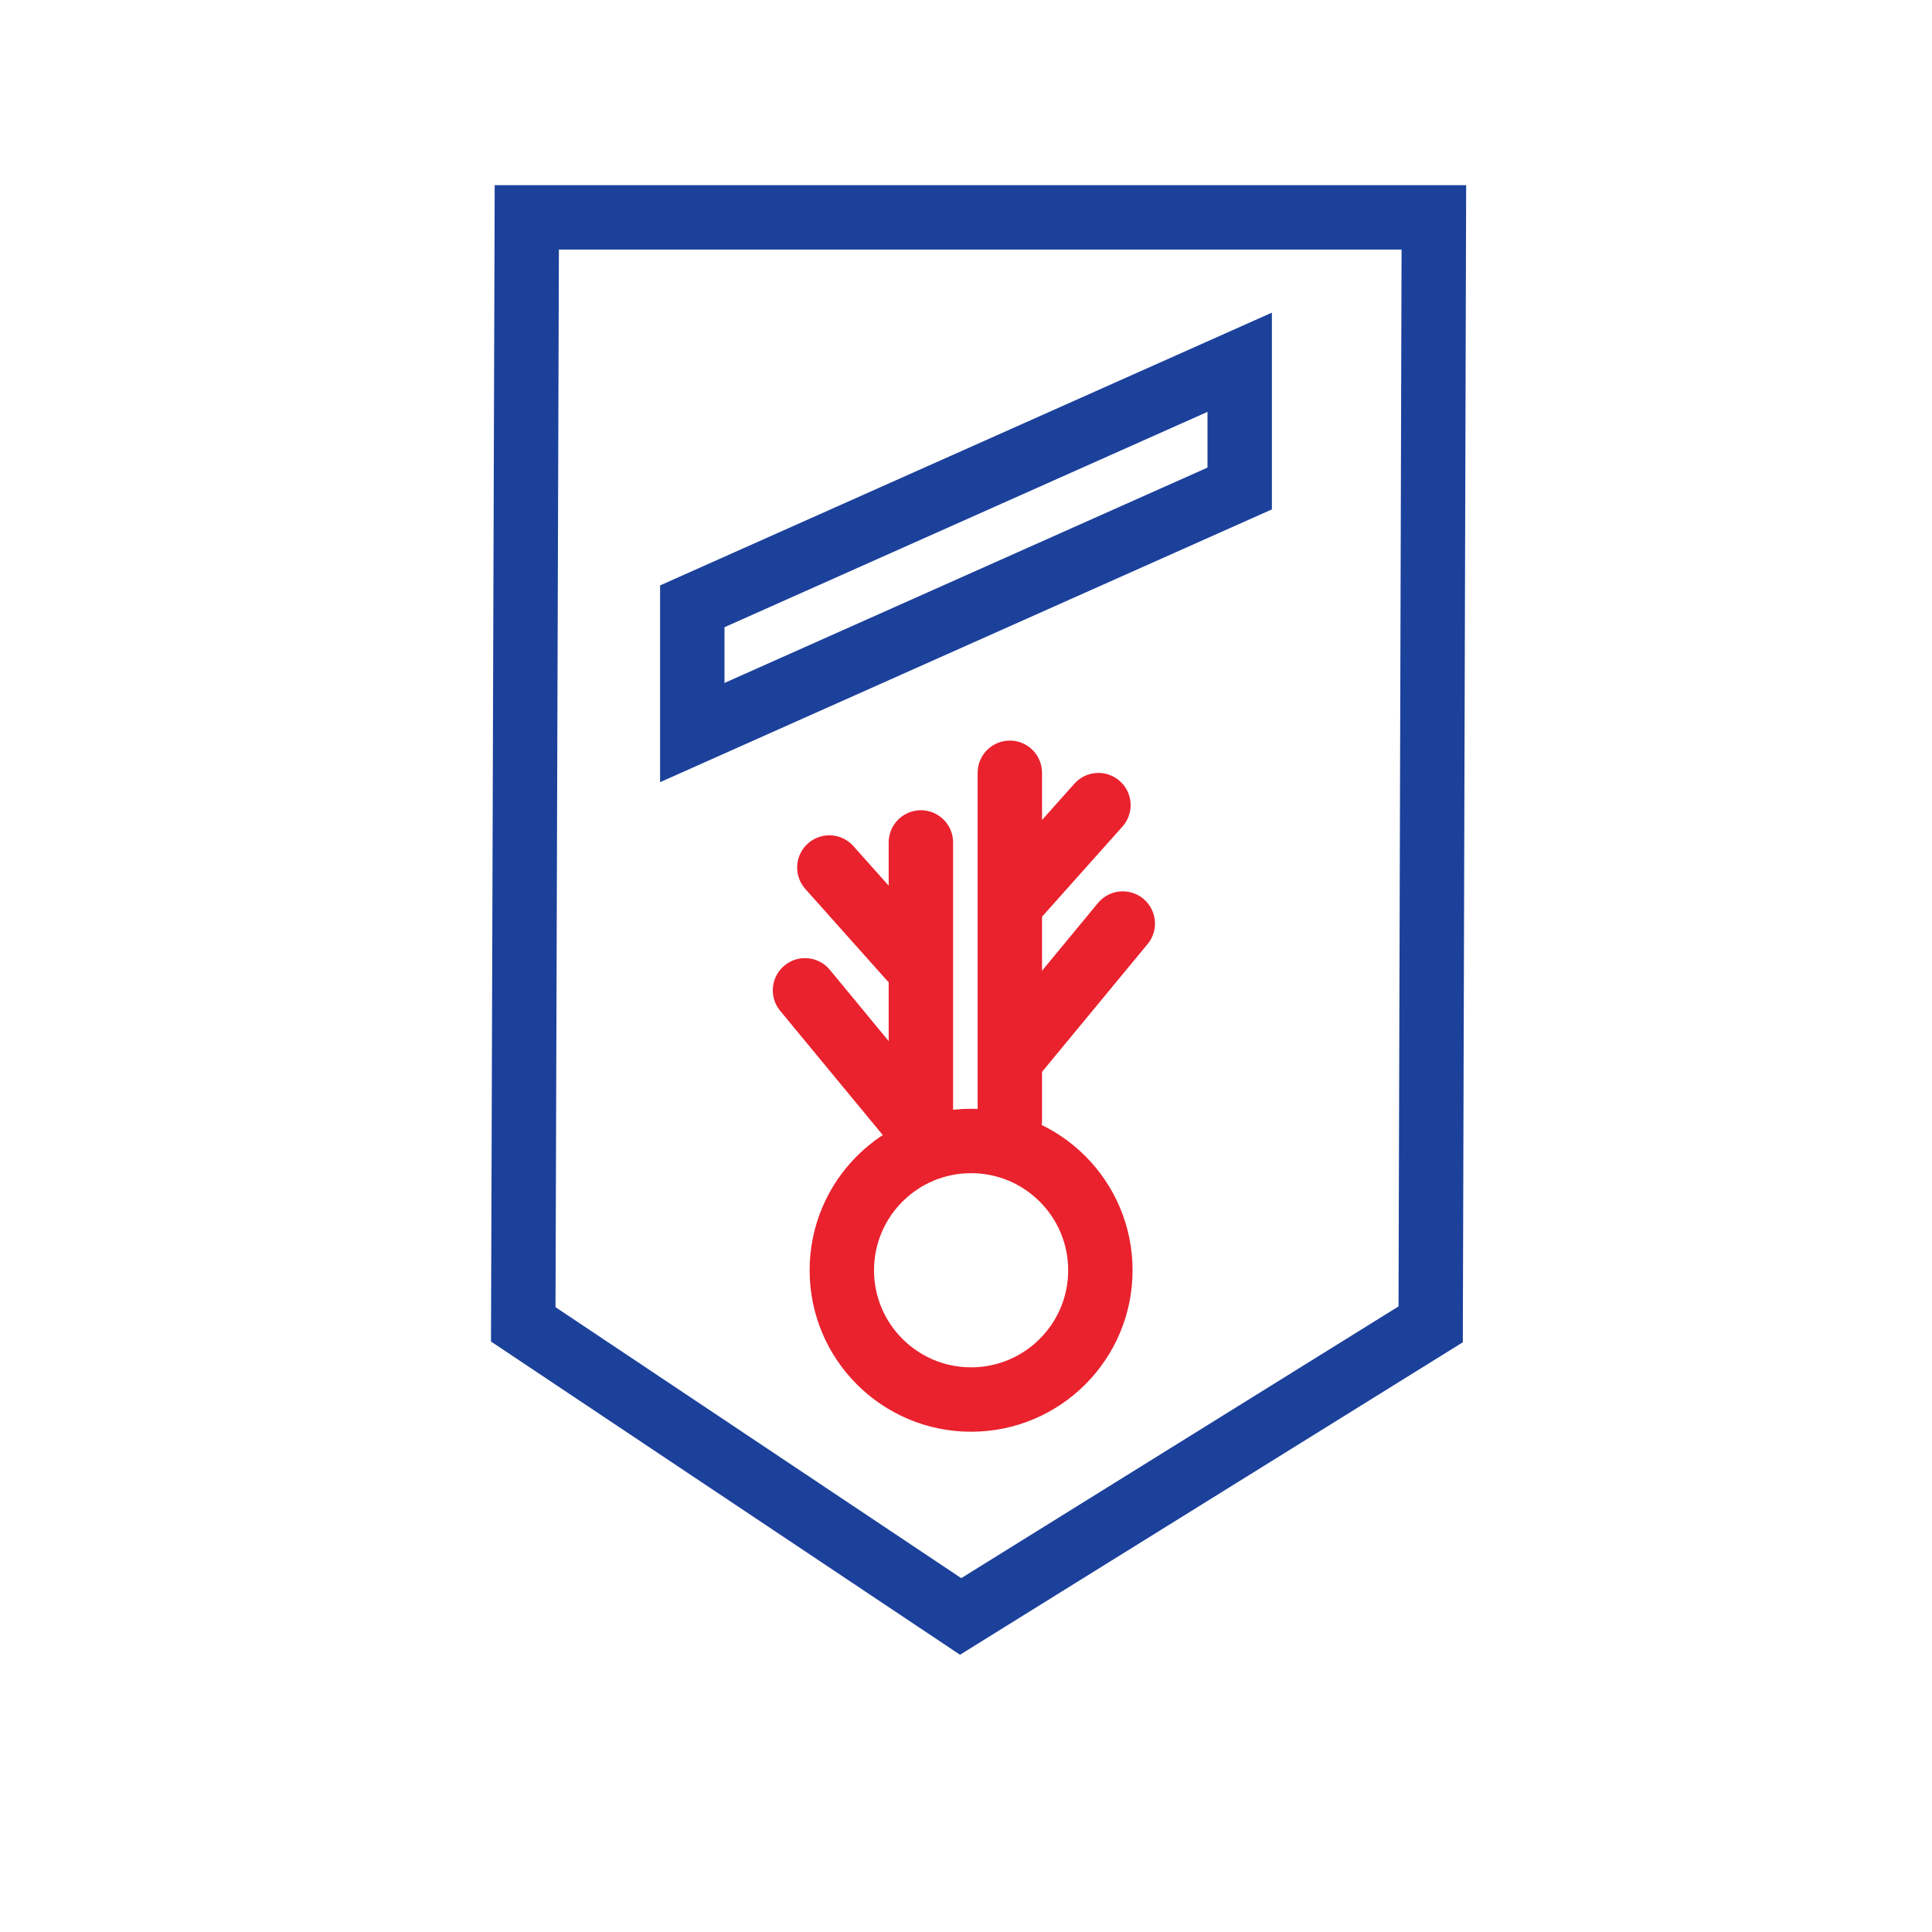
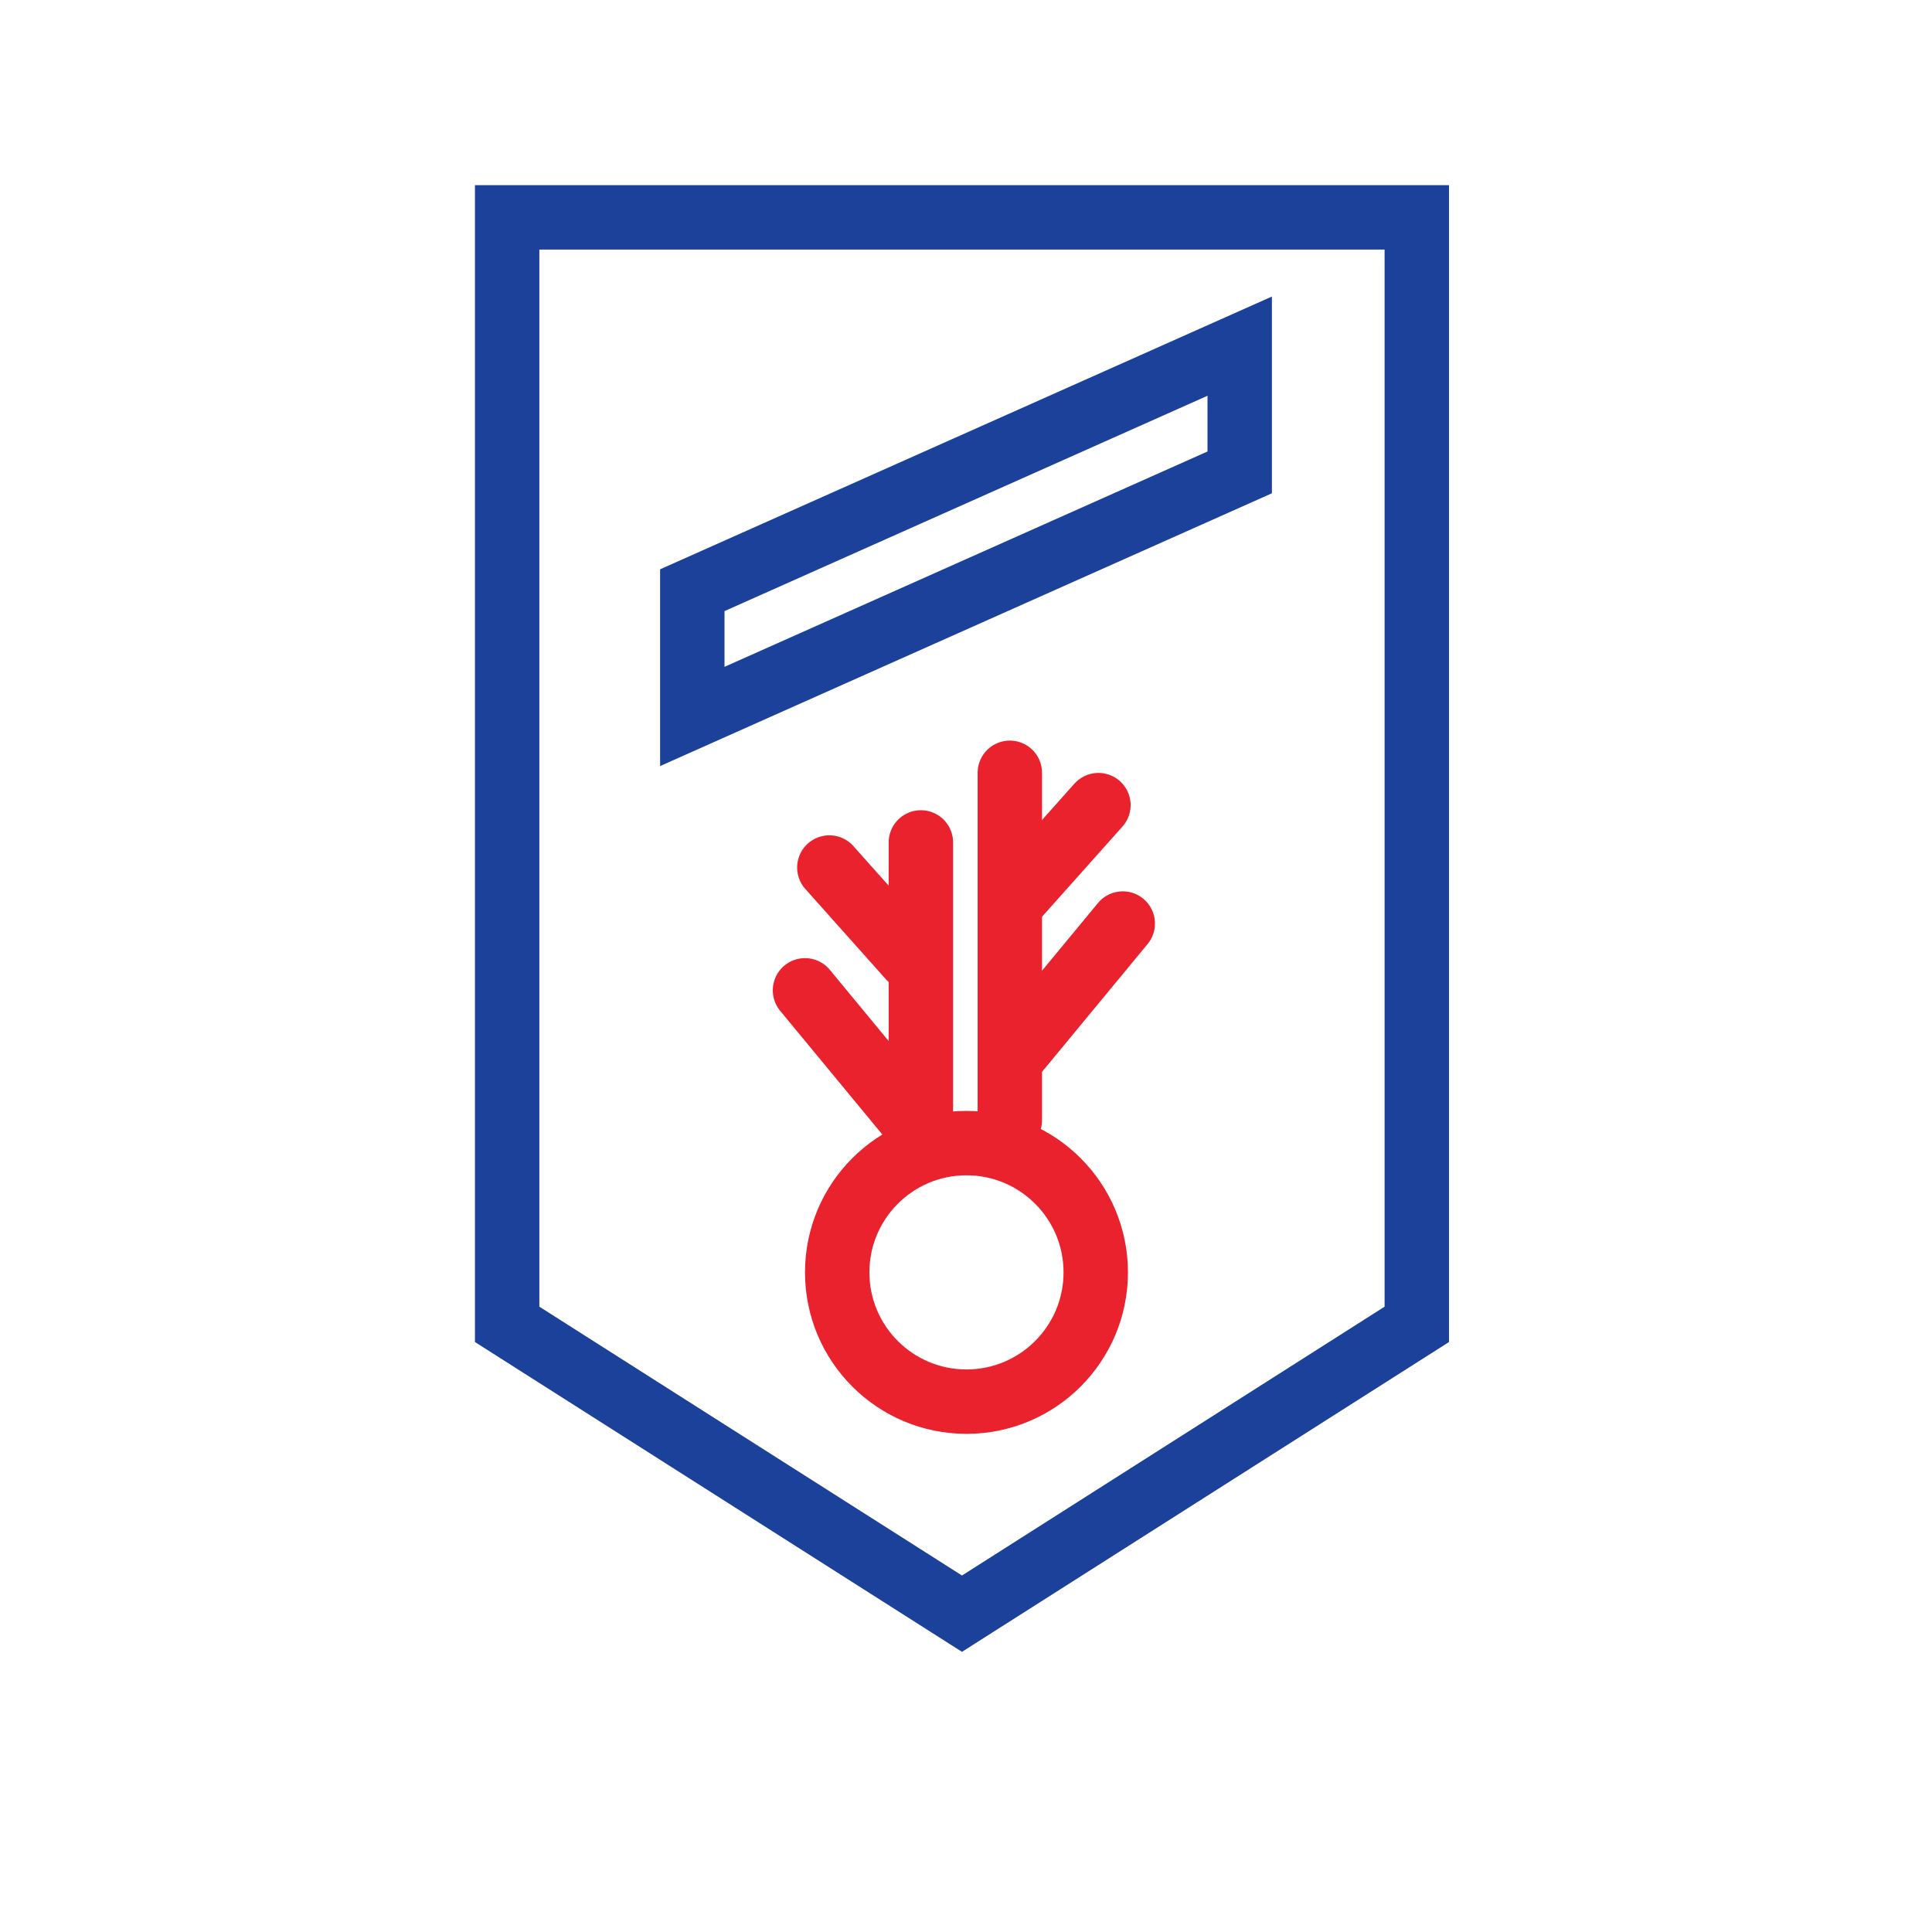
<svg xmlns="http://www.w3.org/2000/svg" width="240px" height="240px" viewBox="0 0 240 240" version="1.1">
  <g id="Page-1" stroke="none" stroke-width="1" fill="none" fill-rule="evenodd">
-     <g id="Artboard" transform="translate(-416, -961)">
-       <g id="14" transform="translate(416, 961)">
+     <g id="LogoDIG" transform="translate(-138, -969)">
+       <g id="Recrues" transform="translate(138, 969)">
        <rect id="Rectangle" fill="#FFFFFF" x="0" y="0" width="240" height="240" />
-         <polygon id="path4329" stroke="#1C419B" stroke-width="8" stroke-linecap="round" points="154 60.682 86 91 86 75.318 154 45" />
-         <polygon id="path4327" stroke="#1C419B" stroke-width="8" stroke-linecap="round" points="65.441 27 178.119 27 177.723 164.516 119.332 200.801 65 164.516" />
-         <circle id="circle4942" stroke="#E9222E" stroke-width="8" stroke-linecap="square" stroke-linejoin="round" cx="120.633" cy="157.796" r="16.059" />
+         <polygon id="path4329" stroke="#1C419B" stroke-width="8" stroke-linecap="round" points="154 58.682 86 89 86 73.318 154 43" />
+         <polygon id="path4327" stroke="#1C419B" stroke-width="8" stroke-linecap="round" points="63 27 176 27 176 164.516 119.5 200.456 63 164.516" />
+         <circle id="circle4942" stroke="#E9222E" stroke-width="8" stroke-linecap="square" stroke-linejoin="round" cx="120.059" cy="158.059" r="16.059" />
        <path d="M114.395,104.65 L114.395,139.927" id="path4946" stroke="#E9222E" stroke-width="8" stroke-linecap="round" stroke-linejoin="round" />
        <path d="M125.445,96 L125.445,139.144" id="path4948" stroke="#E9222E" stroke-width="8" stroke-linecap="round" stroke-linejoin="round" />
        <path d="M139.474,114.726 L126.423,130.526" id="path4950" stroke="#E9222E" stroke-width="8" stroke-linecap="round" stroke-linejoin="round" />
        <path d="M100,123.022 L113.051,138.822" id="path4952" stroke="#E9222E" stroke-width="8" stroke-linecap="round" stroke-linejoin="round" />
        <path d="M103.024,107.766 L113.049,119.004" id="path4956" stroke="#E9222E" stroke-width="8" stroke-linecap="round" stroke-linejoin="round" />
        <path d="M136.45,100.016 L126.424,111.255" id="path4958" stroke="#E9222E" stroke-width="8" stroke-linecap="round" stroke-linejoin="round" />
      </g>
    </g>
  </g>
</svg>
